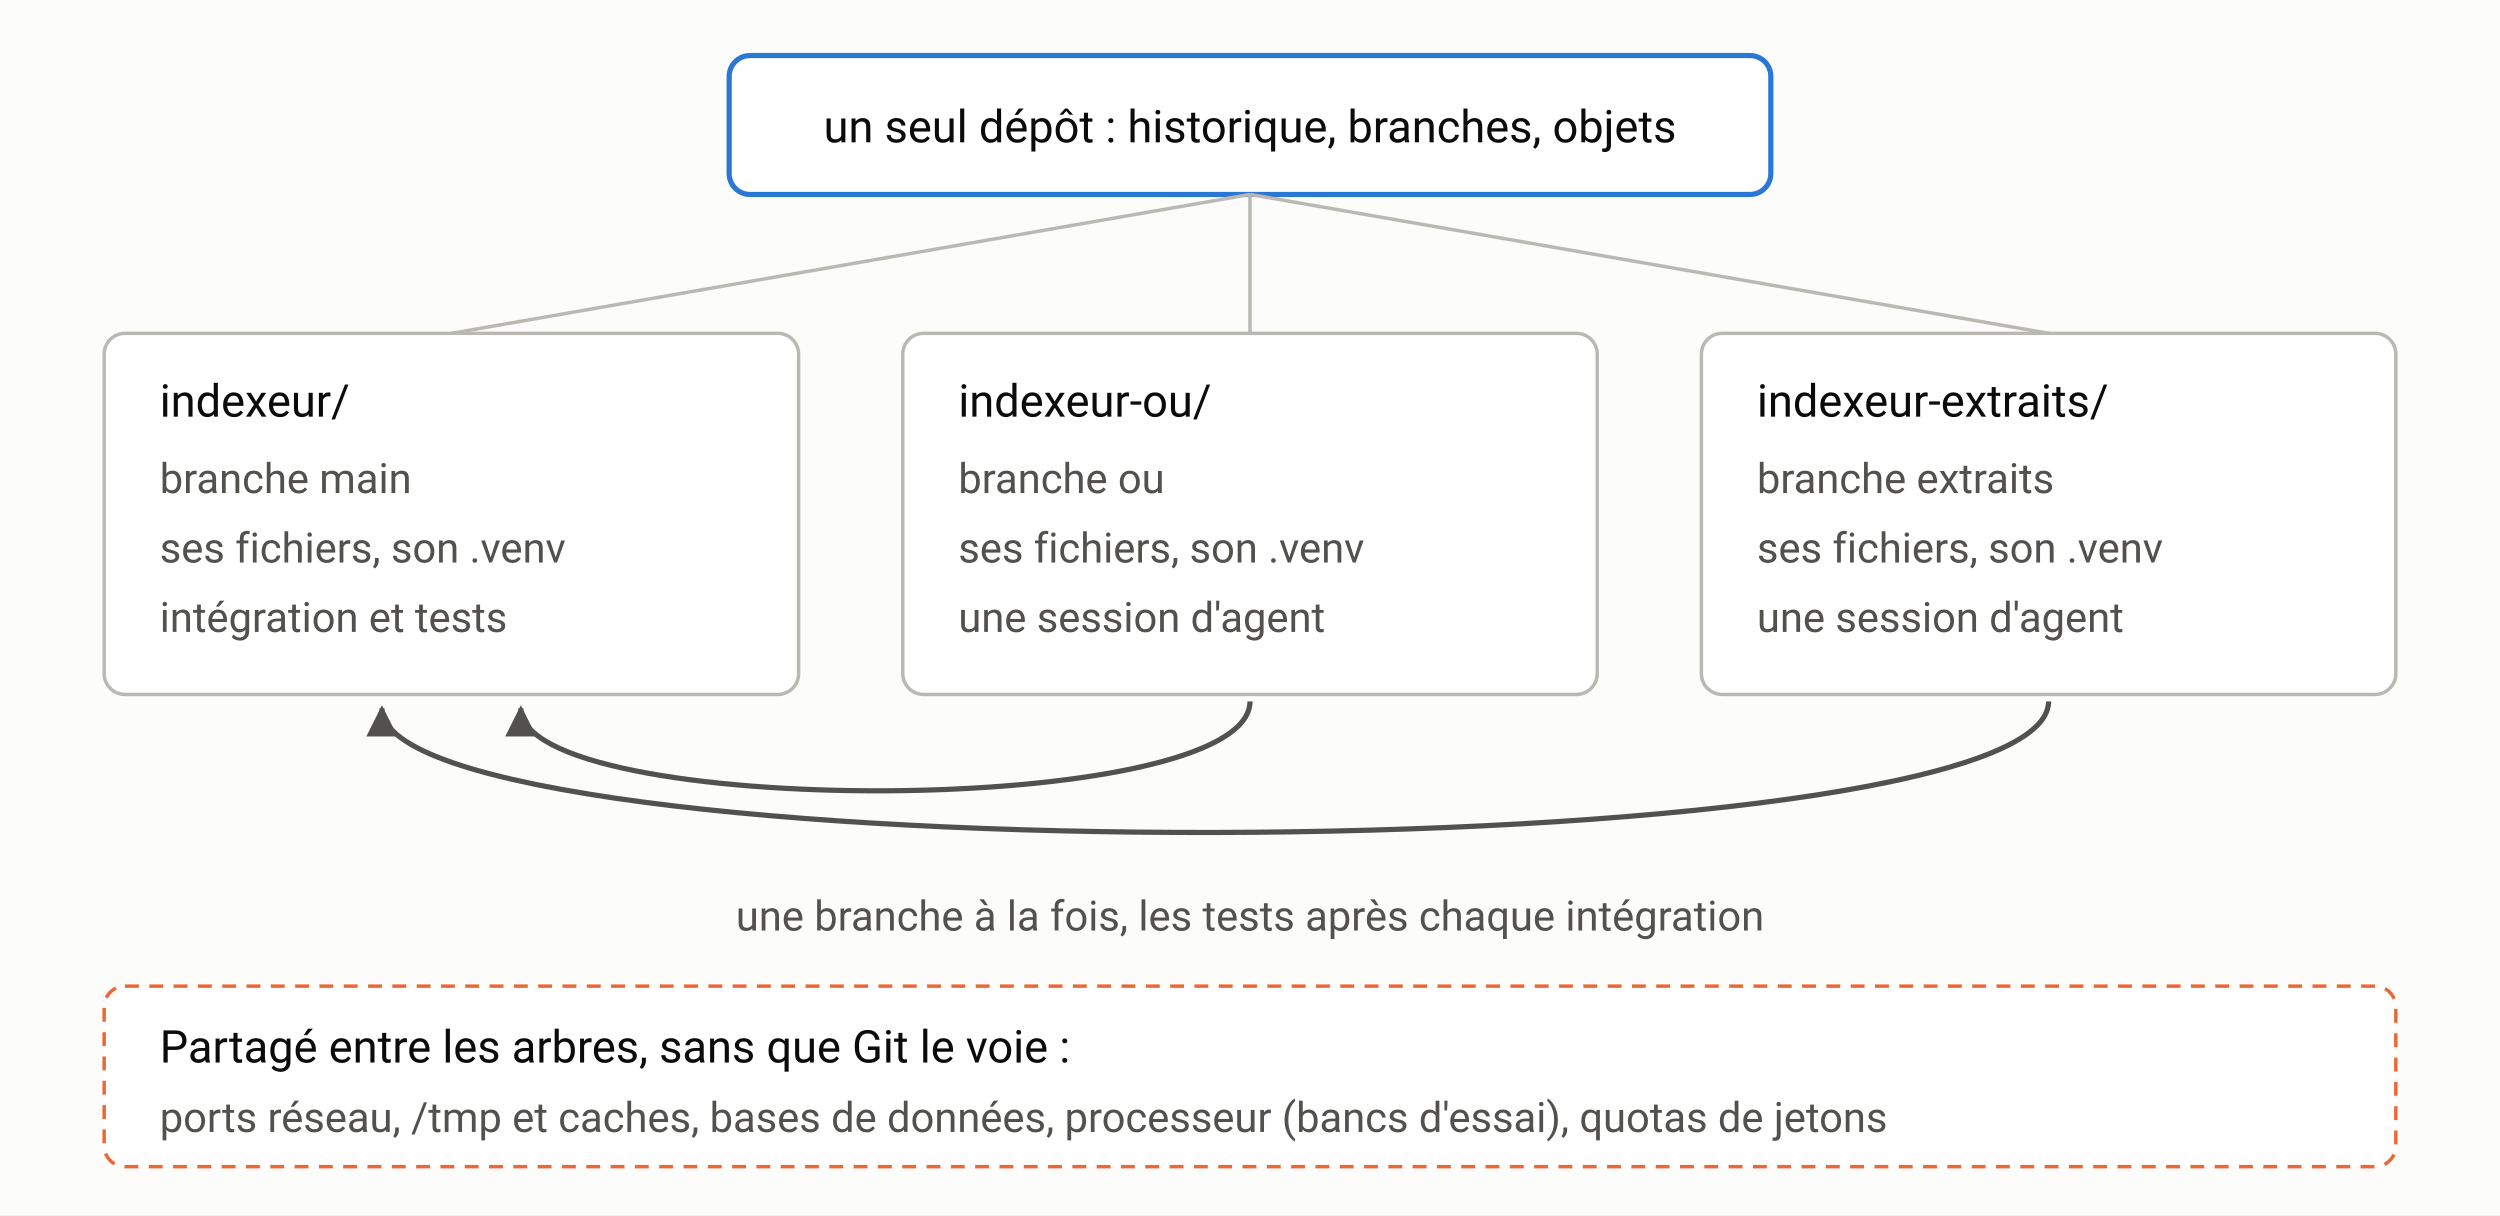
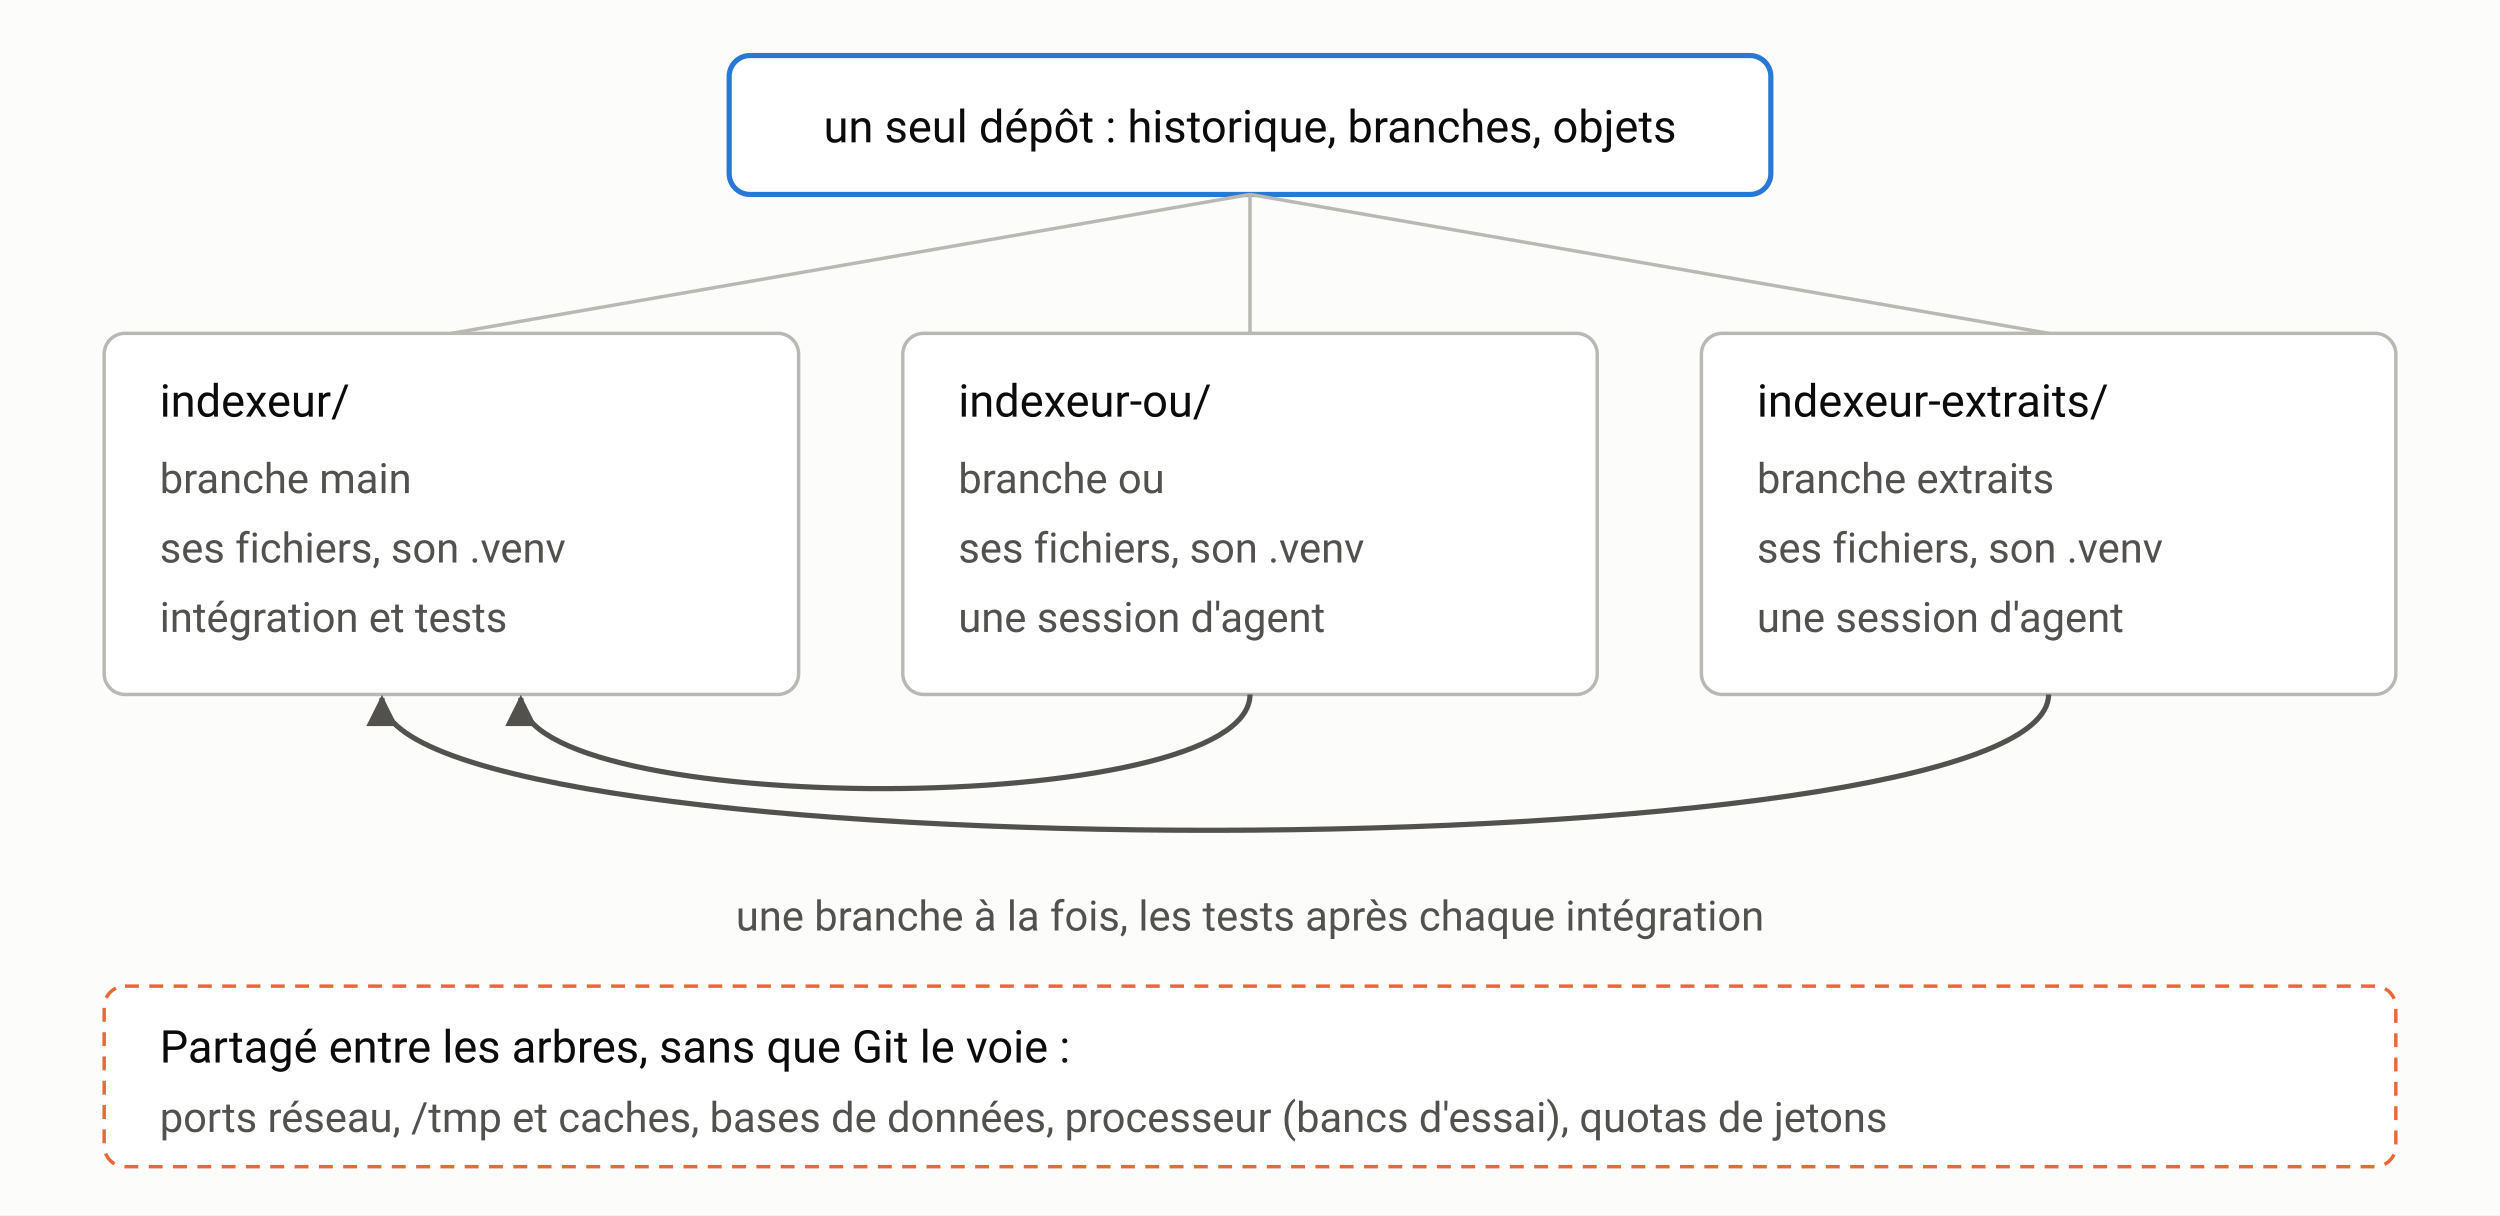
<svg xmlns="http://www.w3.org/2000/svg" viewBox="0 0 720 350" role="img" aria-labelledby="titre desc" font-family="system-ui, -apple-system, 'Segoe UI', Roboto, sans-serif" font-size="13">
  <defs>
    <marker id="fleche" viewBox="0 0 10 10" refX="9" refY="5" markerWidth="6" markerHeight="6" orient="auto-start-reverse">
      <path d="M0 0 L10 5 L0 10 z" fill="#52514e" />
    </marker>
  </defs>
  <rect width="720" height="350" fill="#fcfcfb" />
  <rect x="210" y="16" width="300" height="40" rx="6" fill="#ffffff" stroke="#2a78d6" stroke-width="1.5" />
  <text x="360" y="41" text-anchor="middle" fill="#0b0b0b">un seul dépôt : historique, branches, objets</text>
  <g stroke="#b9b8b2" stroke-width="1">
    <line x1="360" y1="56" x2="130" y2="96" />
    <line x1="360" y1="56" x2="360" y2="96" />
    <line x1="360" y1="56" x2="590" y2="96" />
  </g>
  <g fill="#ffffff" stroke="#b9b8b2" stroke-width="1">
    <rect x="30" y="96" width="200" height="104" rx="6" />
    <rect x="260" y="96" width="200" height="104" rx="6" />
    <rect x="490" y="96" width="200" height="104" rx="6" />
  </g>
  <g fill="#0b0b0b">
    <text x="46" y="120">indexeur/</text>
    <text x="276" y="120">indexeur-ou/</text>
    <text x="506" y="120">indexeur-extraits/</text>
  </g>
  <g fill="#52514e" font-size="12">
    <text x="46" y="142">branche main</text>
    <text x="46" y="162">ses fichiers, son .venv</text>
    <text x="46" y="182">intégration et tests</text>
    <text x="276" y="142">branche ou</text>
    <text x="276" y="162">ses fichiers, son .venv</text>
    <text x="276" y="182">une session d'agent</text>
    <text x="506" y="142">branche extraits</text>
    <text x="506" y="162">ses fichiers, son .venv</text>
    <text x="506" y="182">une session d'agent</text>
  </g>
  <g fill="none" stroke="#52514e" stroke-width="1.5" marker-end="url(#fleche)">
-     <path d="M360 202 C360 236 150 236 150 204" />
-     <path d="M590 202 C590 252 110 252 110 204" />
+     <path d="M360 200 C360 236 150 236 150 201" />
+     <path d="M590 200 C590 252 110 252 110 201" />
  </g>
  <text x="360" y="268" text-anchor="middle" fill="#52514e" font-size="12">une branche à la fois, les tests après chaque intégration</text>
  <rect x="30" y="284" width="660" height="52" rx="6" fill="#ffffff" stroke="#eb6834" stroke-width="1" stroke-dasharray="4 3" />
  <text x="46" y="306" fill="#0b0b0b">Partagé entre les arbres, sans que Git le voie :</text>
  <text x="46" y="326" fill="#52514e" font-size="12">ports réseau, /tmp et caches, bases de données, processeur (bancs d'essai), quotas de jetons</text>
</svg>
